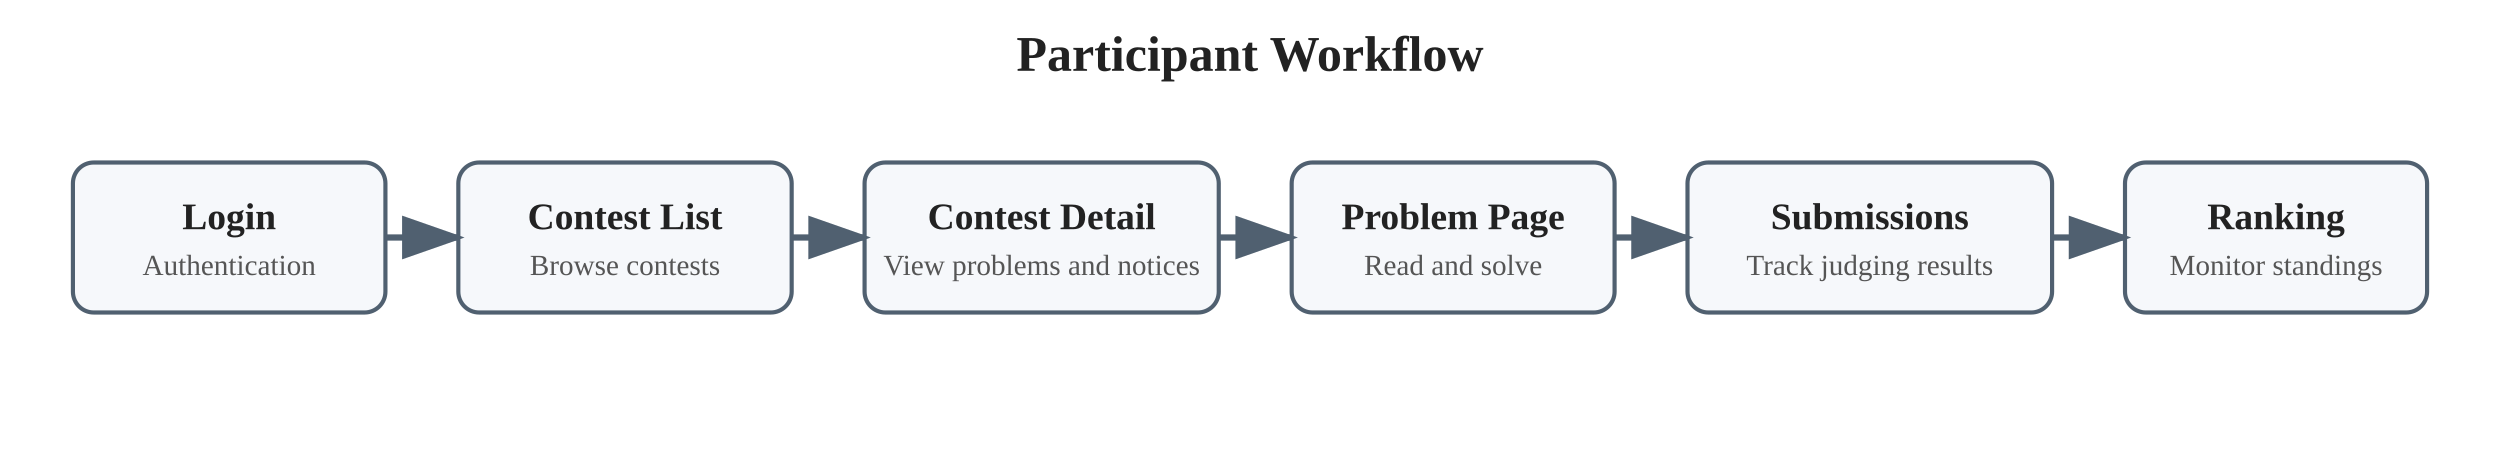
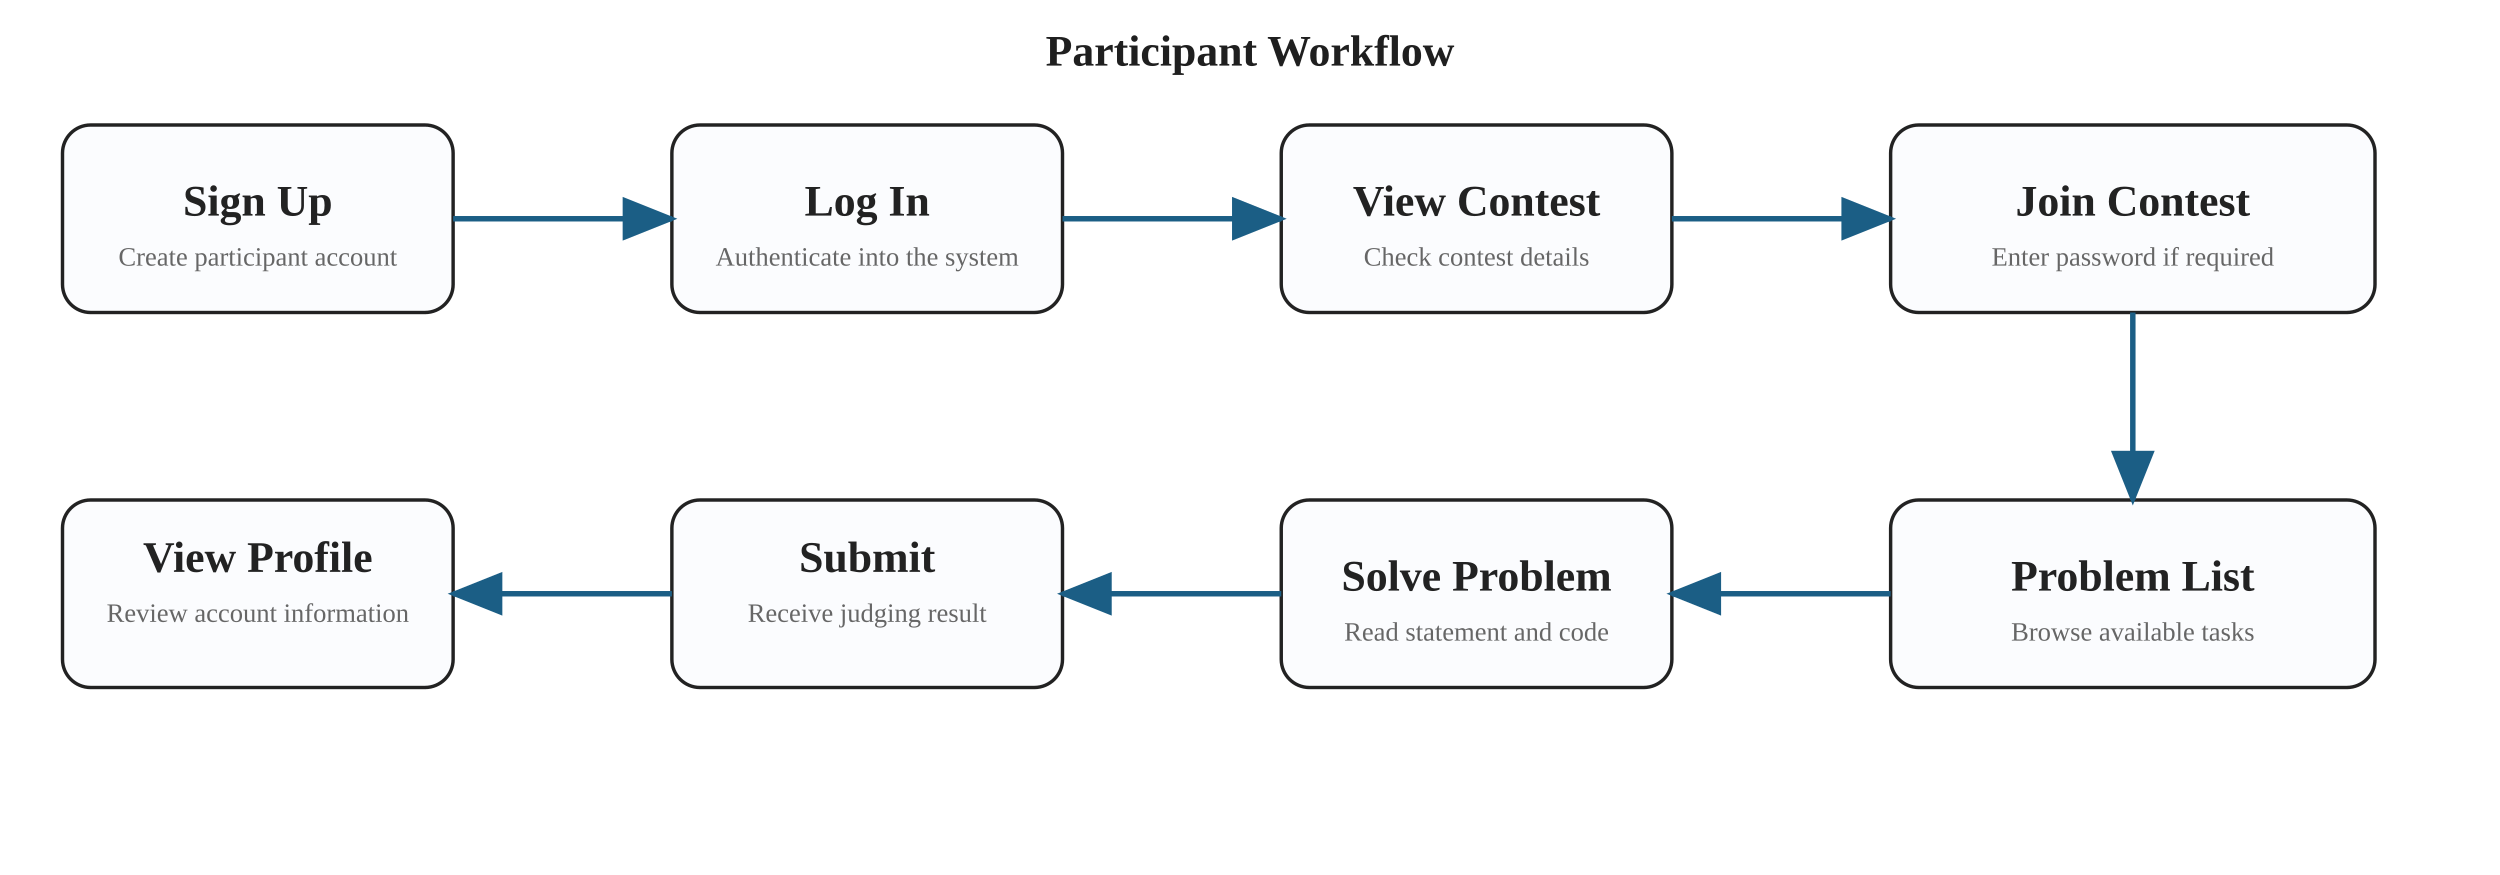
- <svg xmlns="http://www.w3.org/2000/svg" width="1200" height="220" viewBox="0 0 1200 220">
+ <svg xmlns="http://www.w3.org/2000/svg" width="1600" height="560" viewBox="0 0 1600 560">
  <defs>
    <style>
-       .title { font: 700 24px 'Times New Roman', serif; fill: #222; }
-       .label { font: 600 18px 'Times New Roman', serif; fill: #222; }
-       .small { font: 14px 'Times New Roman', serif; fill: #555; }
-       .box { fill: #f6f8fb; stroke: #506070; stroke-width: 2; rx: 10; ry: 10; }
-       .arrow { stroke: #506070; stroke-width: 3; fill: none; marker-end: url(#arrowhead); }
+       .title { font: 700 28px 'Times New Roman', serif; fill: #1f1f1f; }
+       .label { font: 600 28px 'Times New Roman', serif; fill: #222; }
+       .small { font: 17px 'Times New Roman', serif; fill: #666; }
+       .box { fill: #fbfcfe; stroke: #222; stroke-width: 2.2; rx: 18; ry: 18; }
+       .arrow { stroke: #1b5e85; stroke-width: 3.5; fill: none; marker-end: url(#arrowhead); }
    </style>
-     <marker id="arrowhead" markerWidth="10" markerHeight="7" refX="9" refY="3.5" orient="auto">
-       <polygon points="0 0, 10 3.5, 0 7" fill="#506070" />
+     <marker id="arrowhead" markerWidth="10" markerHeight="8" refX="9" refY="4" orient="auto">
+       <polygon points="0 0, 10 4, 0 8" fill="#1b5e85" />
    </marker>
  </defs>
-   <text x="600" y="34" text-anchor="middle" class="title">Participant Workflow</text>
-   <rect x="35" y="78" width="150" height="72" class="box" />
-   <text x="110" y="110" text-anchor="middle" class="label">Login</text>
-   <text x="110" y="132" text-anchor="middle" class="small">Authentication</text>
-   <rect x="220" y="78" width="160" height="72" class="box" />
-   <text x="300" y="110" text-anchor="middle" class="label">Contest List</text>
-   <text x="300" y="132" text-anchor="middle" class="small">Browse contests</text>
-   <rect x="415" y="78" width="170" height="72" class="box" />
-   <text x="500" y="110" text-anchor="middle" class="label">Contest Detail</text>
-   <text x="500" y="132" text-anchor="middle" class="small">View problems and notices</text>
-   <rect x="620" y="78" width="155" height="72" class="box" />
-   <text x="697.5" y="110" text-anchor="middle" class="label">Problem Page</text>
-   <text x="697.5" y="132" text-anchor="middle" class="small">Read and solve</text>
-   <rect x="810" y="78" width="175" height="72" class="box" />
-   <text x="897.5" y="110" text-anchor="middle" class="label">Submissions</text>
-   <text x="897.5" y="132" text-anchor="middle" class="small">Track judging results</text>
-   <rect x="1020" y="78" width="145" height="72" class="box" />
-   <text x="1092.5" y="110" text-anchor="middle" class="label">Ranking</text>
-   <text x="1092.5" y="132" text-anchor="middle" class="small">Monitor standings</text>
-   <line x1="185" y1="114" x2="220" y2="114" class="arrow" />
-   <line x1="380" y1="114" x2="415" y2="114" class="arrow" />
-   <line x1="585" y1="114" x2="620" y2="114" class="arrow" />
-   <line x1="775" y1="114" x2="810" y2="114" class="arrow" />
-   <line x1="985" y1="114" x2="1020" y2="114" class="arrow" />
+   <text x="800" y="42" text-anchor="middle" class="title">Participant Workflow</text>
+   <rect x="40" y="80" width="250" height="120" class="box" />
+   <text x="165" y="138" text-anchor="middle" class="label">Sign Up</text>
+   <text x="165" y="170" text-anchor="middle" class="small">Create participant account</text>
+   <rect x="430" y="80" width="250" height="120" class="box" />
+   <text x="555" y="138" text-anchor="middle" class="label">Log In</text>
+   <text x="555" y="170" text-anchor="middle" class="small">Authenticate into the system</text>
+   <rect x="820" y="80" width="250" height="120" class="box" />
+   <text x="945" y="138" text-anchor="middle" class="label">View Contest</text>
+   <text x="945" y="170" text-anchor="middle" class="small">Check contest details</text>
+   <rect x="1210" y="80" width="310" height="120" class="box" />
+   <text x="1365" y="138" text-anchor="middle" class="label">Join Contest</text>
+   <text x="1365" y="170" text-anchor="middle" class="small">Enter password if required</text>
+   <rect x="1210" y="320" width="310" height="120" class="box" />
+   <text x="1365" y="378" text-anchor="middle" class="label">Problem List</text>
+   <text x="1365" y="410" text-anchor="middle" class="small">Browse available tasks</text>
+   <rect x="820" y="320" width="250" height="120" class="box" />
+   <text x="945" y="378" text-anchor="middle" class="label">Solve Problem</text>
+   <text x="945" y="410" text-anchor="middle" class="small">Read statement and code</text>
+   <rect x="430" y="320" width="250" height="120" class="box" />
+   <text x="555" y="366" text-anchor="middle" class="label">Submit</text>
+   <text x="555" y="398" text-anchor="middle" class="small">Receive judging result</text>
+   <rect x="40" y="320" width="250" height="120" class="box" />
+   <text x="165" y="366" text-anchor="middle" class="label">View Profile</text>
+   <text x="165" y="398" text-anchor="middle" class="small">Review account information</text>
+   <line x1="290" y1="140" x2="430" y2="140" class="arrow" />
+   <line x1="680" y1="140" x2="820" y2="140" class="arrow" />
+   <line x1="1070" y1="140" x2="1210" y2="140" class="arrow" />
+   <line x1="1365" y1="200" x2="1365" y2="320" class="arrow" />
+   <line x1="1210" y1="380" x2="1070" y2="380" class="arrow" />
+   <line x1="820" y1="380" x2="680" y2="380" class="arrow" />
+   <line x1="430" y1="380" x2="290" y2="380" class="arrow" />
</svg>
